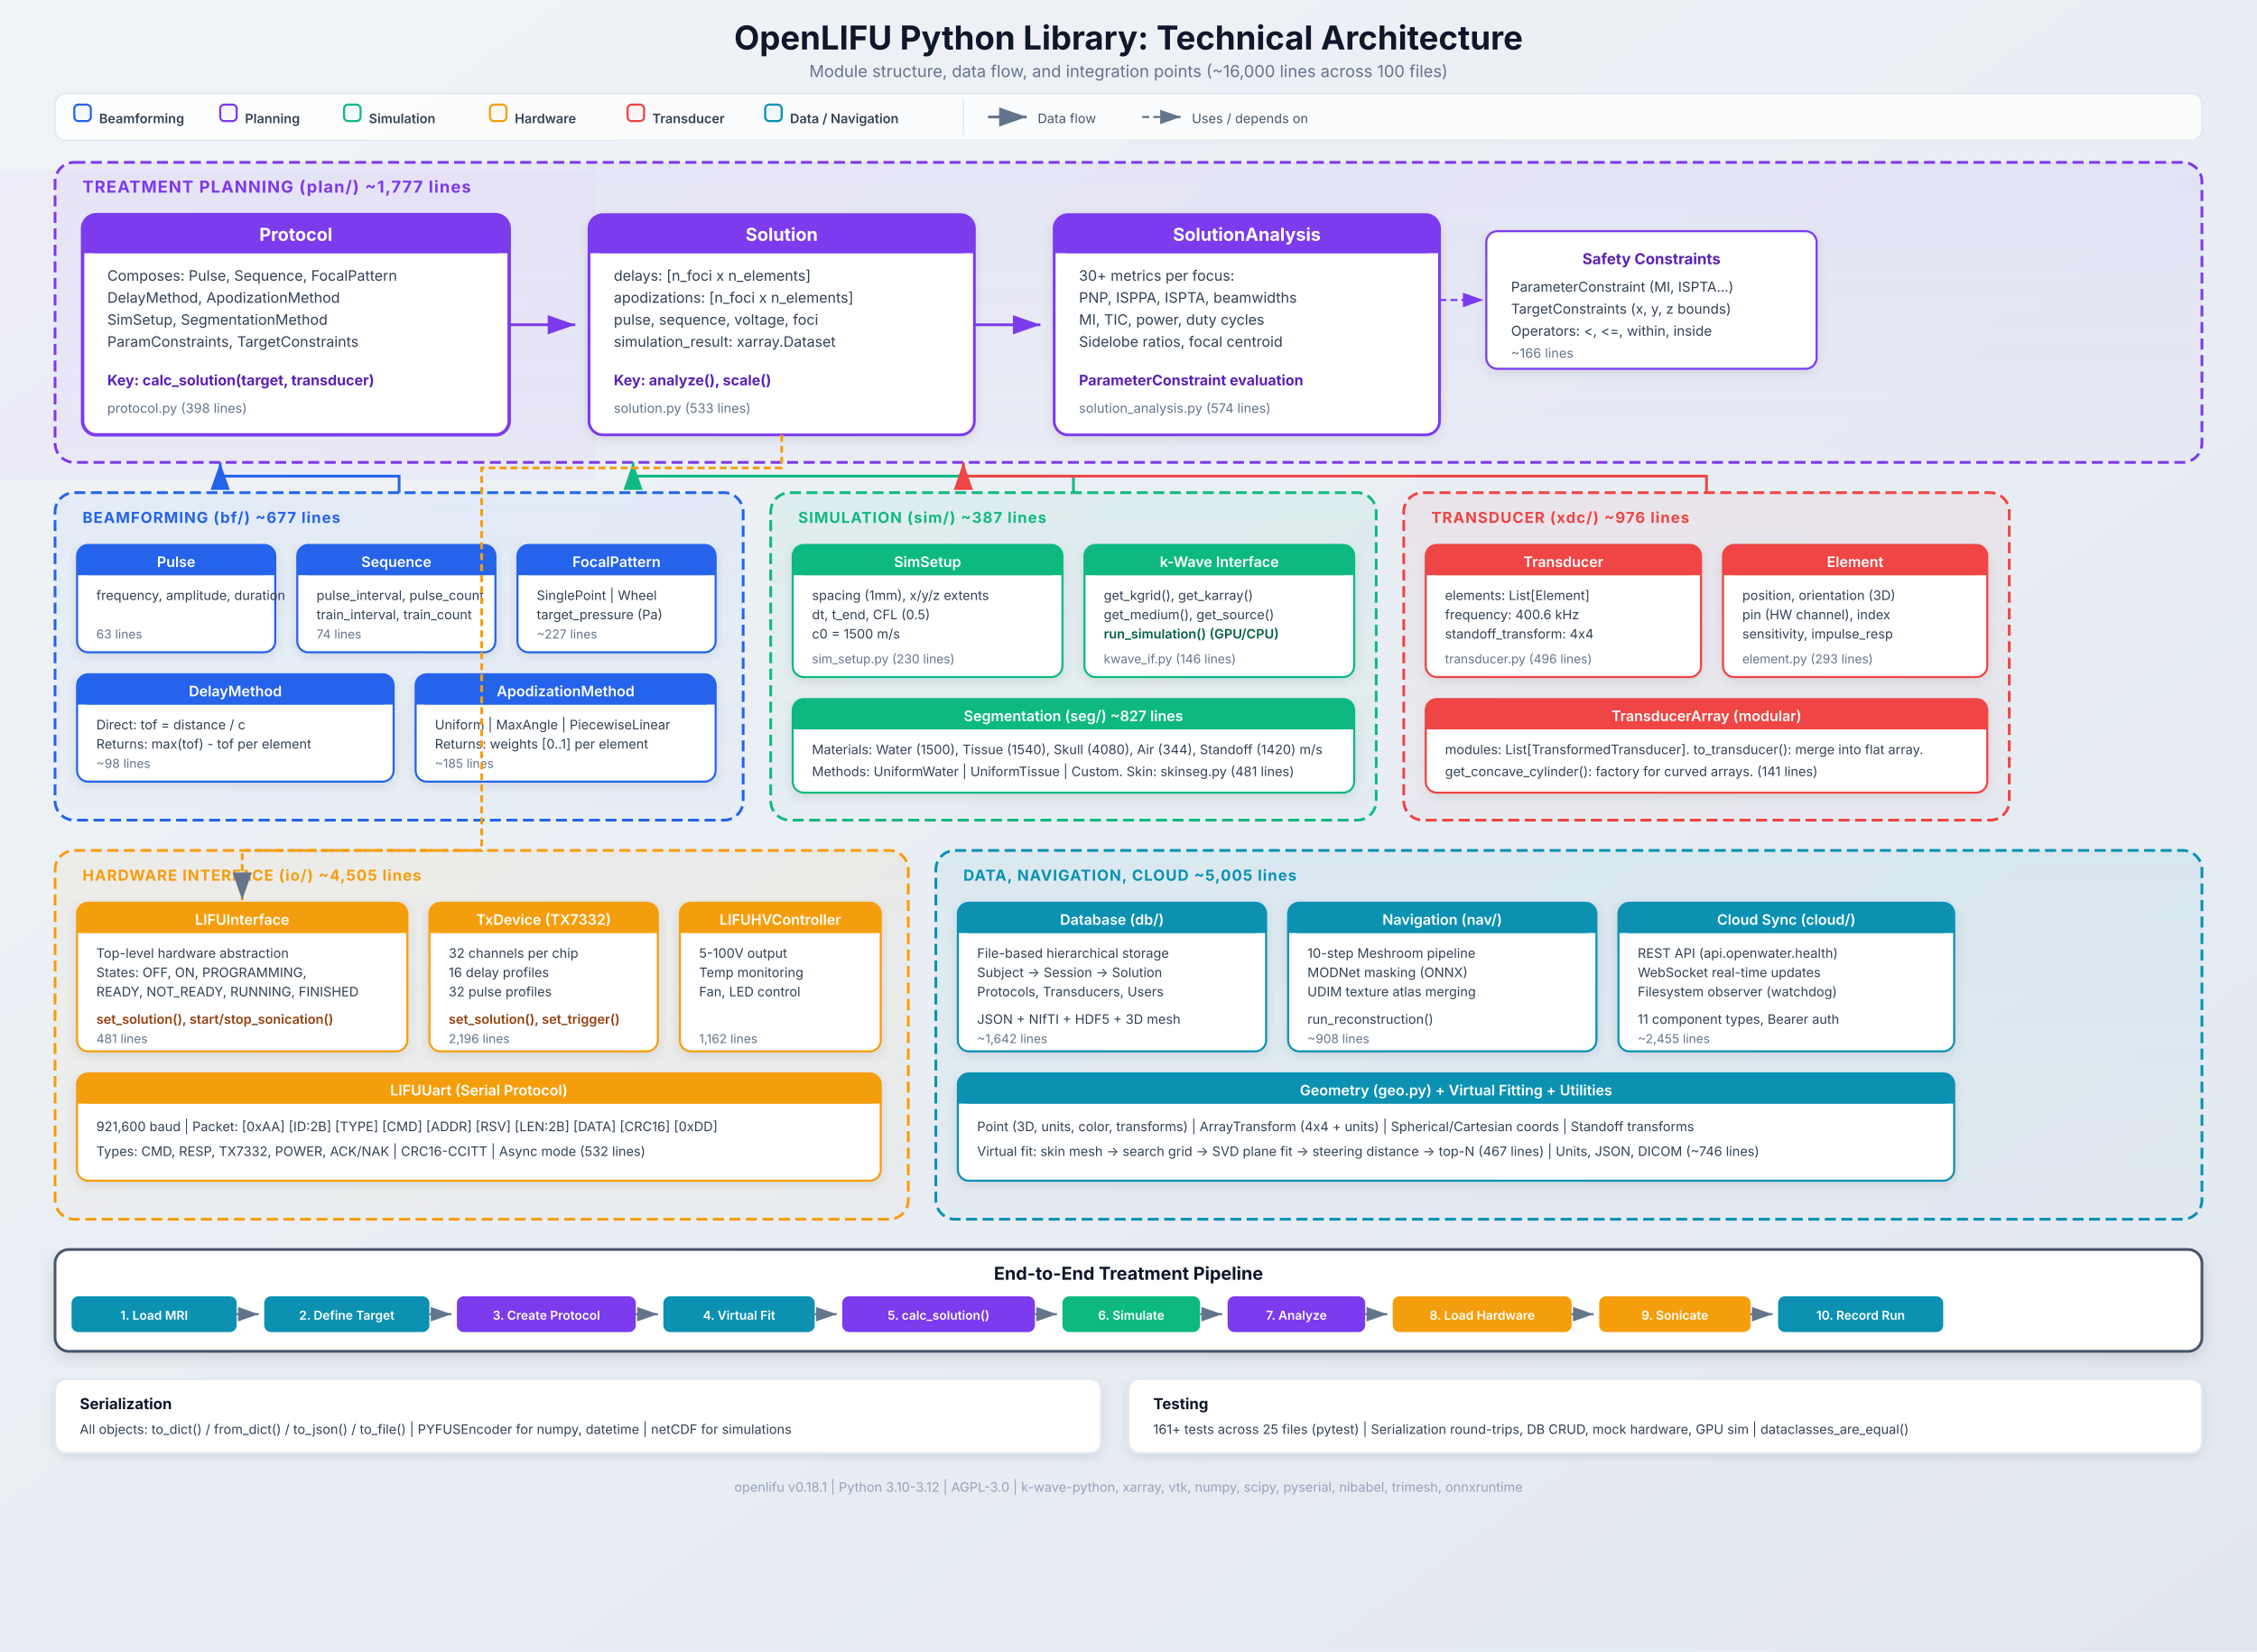
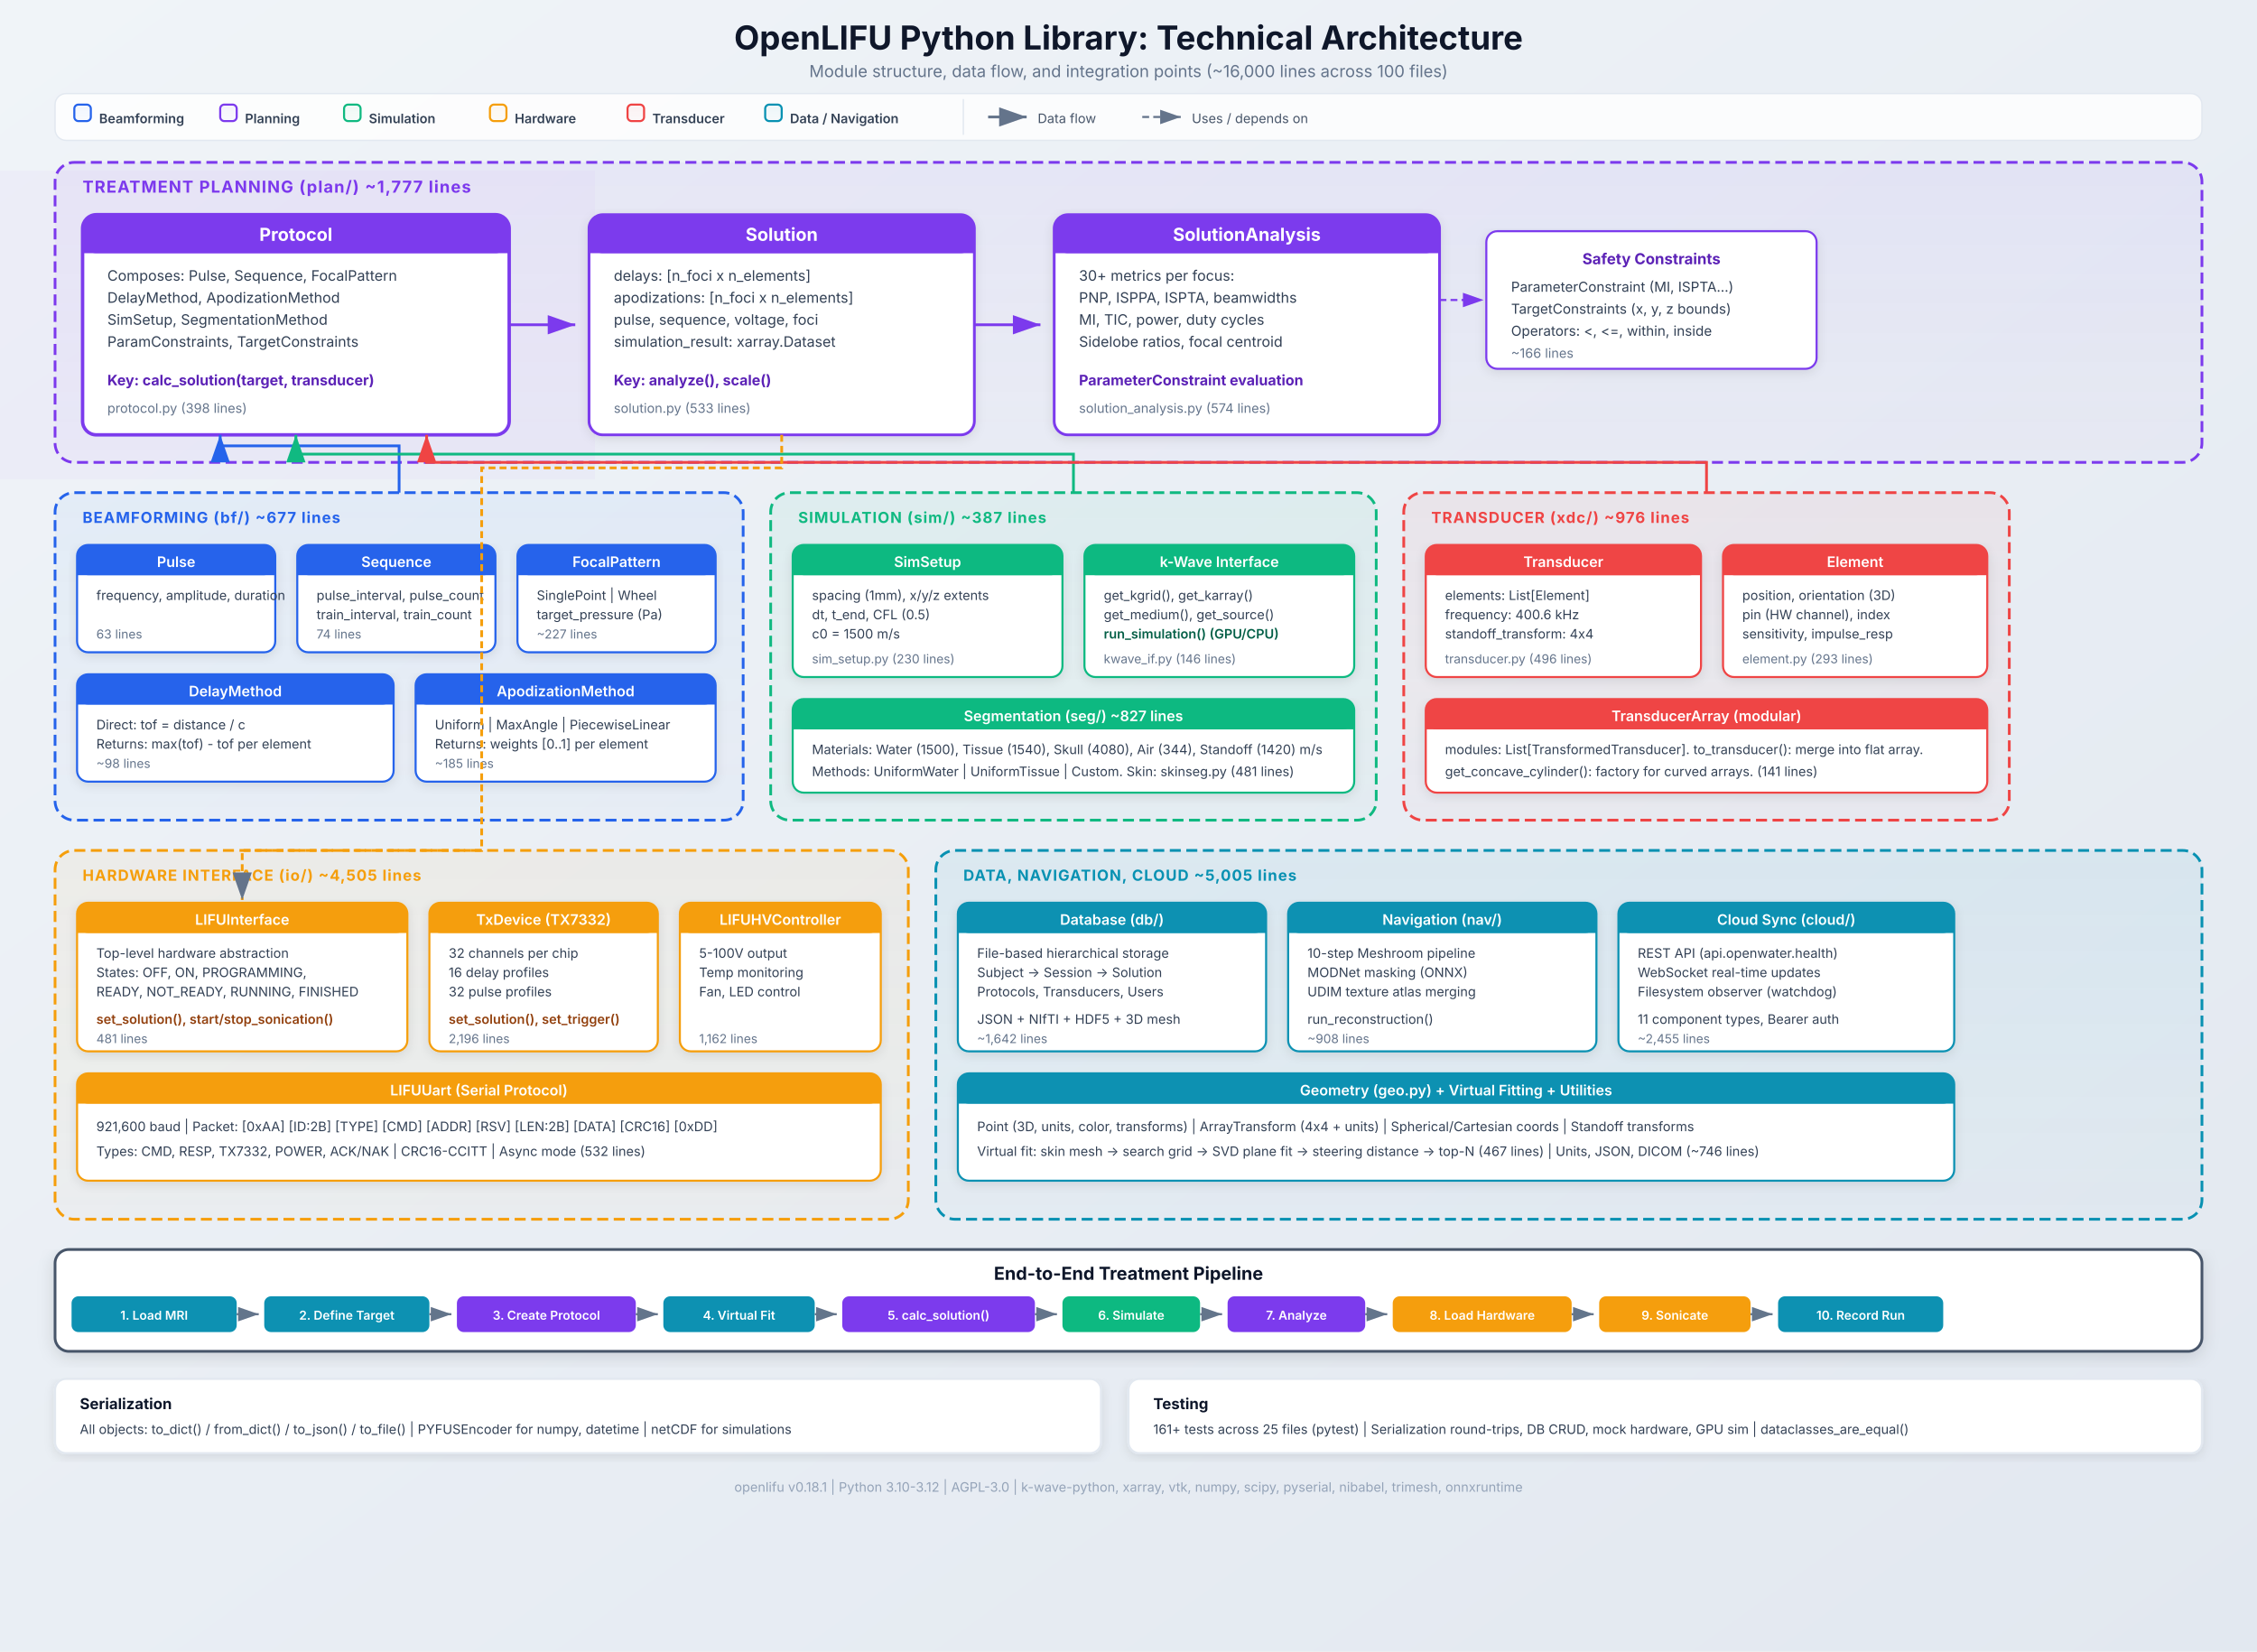
<svg xmlns="http://www.w3.org/2000/svg" width="1640" height="1200" viewBox="0 0 1640 1200">
  <defs>
    <linearGradient id="bgGrad" x1="0%" y1="0%" x2="100%" y2="100%">
      <stop offset="0%" style="stop-color:#f0f4f8" />
      <stop offset="100%" style="stop-color:#e2e8f0" />
    </linearGradient>
    <filter id="sh" x="-4%" y="-4%" width="108%" height="116%">
      <feDropShadow dx="0" dy="2" stdDeviation="4" flood-color="#000" flood-opacity="0.10" />
    </filter>
    <filter id="shLg" x="-4%" y="-4%" width="108%" height="120%">
      <feDropShadow dx="0" dy="3" stdDeviation="6" flood-color="#000" flood-opacity="0.13" />
    </filter>
    <filter id="glow" x="-20%" y="-20%" width="140%" height="140%">
      <feGaussianBlur in="SourceAlpha" stdDeviation="5" />
      <feOffset dy="0" />
      <feFlood flood-color="#7c3aed" flood-opacity="0.15" />
      <feComposite in2="offsetblur" operator="in" />
      <feMerge>
        <feMergeNode />
        <feMergeNode in="SourceGraphic" />
      </feMerge>
    </filter>
    <marker id="aR" markerWidth="10" markerHeight="7" refX="10" refY="3.5" orient="auto">
      <polygon points="0 0, 10 3.5, 0 7" fill="#64748b" />
    </marker>
    <marker id="aPur" markerWidth="10" markerHeight="7" refX="10" refY="3.5" orient="auto">
      <polygon points="0 0, 10 3.5, 0 7" fill="#7c3aed" />
    </marker>
    <marker id="aGrn" markerWidth="10" markerHeight="7" refX="10" refY="3.5" orient="auto">
      <polygon points="0 0, 10 3.5, 0 7" fill="#10b981" />
    </marker>
    <marker id="aBlu" markerWidth="10" markerHeight="7" refX="10" refY="3.5" orient="auto">
      <polygon points="0 0, 10 3.5, 0 7" fill="#2563eb" />
    </marker>
    <marker id="aRed" markerWidth="10" markerHeight="7" refX="10" refY="3.5" orient="auto">
      <polygon points="0 0, 10 3.5, 0 7" fill="#ef4444" />
    </marker>
    <linearGradient id="zBlue" x1="0" y1="0" x2="0" y2="1">
      <stop offset="0%" stop-color="#3b82f6" stop-opacity="0.06" />
      <stop offset="100%" stop-color="#3b82f6" stop-opacity="0.02" />
    </linearGradient>
    <linearGradient id="zPurple" x1="0" y1="0" x2="0" y2="1">
      <stop offset="0%" stop-color="#7c3aed" stop-opacity="0.06" />
      <stop offset="100%" stop-color="#7c3aed" stop-opacity="0.02" />
    </linearGradient>
    <linearGradient id="zGreen" x1="0" y1="0" x2="0" y2="1">
      <stop offset="0%" stop-color="#10b981" stop-opacity="0.06" />
      <stop offset="100%" stop-color="#10b981" stop-opacity="0.02" />
    </linearGradient>
    <linearGradient id="zAmber" x1="0" y1="0" x2="0" y2="1">
      <stop offset="0%" stop-color="#f59e0b" stop-opacity="0.06" />
      <stop offset="100%" stop-color="#f59e0b" stop-opacity="0.02" />
    </linearGradient>
    <linearGradient id="zRed" x1="0" y1="0" x2="0" y2="1">
      <stop offset="0%" stop-color="#ef4444" stop-opacity="0.06" />
      <stop offset="100%" stop-color="#ef4444" stop-opacity="0.02" />
    </linearGradient>
    <linearGradient id="zTeal" x1="0" y1="0" x2="0" y2="1">
      <stop offset="0%" stop-color="#0891b2" stop-opacity="0.06" />
      <stop offset="100%" stop-color="#0891b2" stop-opacity="0.02" />
    </linearGradient>
  </defs>
  <rect width="1640" height="1200" fill="url(#bgGrad)" />
  <text x="820" y="36" text-anchor="middle" font-family="Inter, -apple-system, Segoe UI, sans-serif" font-size="24" font-weight="700" fill="#0f172a">OpenLIFU Python Library: Technical Architecture</text>
  <text x="820" y="56" text-anchor="middle" font-family="Inter, -apple-system, Segoe UI, sans-serif" font-size="12" fill="#64748b">Module structure, data flow, and integration points (~16,000 lines across 100 files)</text>
  <g transform="translate(40,68)">
    <rect width="1560" height="34" rx="8" fill="#fff" fill-opacity="0.8" stroke="#e2e8f0" />
    <rect x="14" y="8" width="12" height="12" rx="3" fill="url(#zBlue)" stroke="#2563eb" stroke-width="1.5" />
    <text x="32" y="18" font-family="Inter, sans-serif" font-size="9.5" font-weight="600" fill="#334155" dominant-baseline="middle">Beamforming</text>
    <rect x="120" y="8" width="12" height="12" rx="3" fill="url(#zPurple)" stroke="#7c3aed" stroke-width="1.5" />
    <text x="138" y="18" font-family="Inter, sans-serif" font-size="9.5" font-weight="600" fill="#334155" dominant-baseline="middle">Planning</text>
    <rect x="210" y="8" width="12" height="12" rx="3" fill="url(#zGreen)" stroke="#10b981" stroke-width="1.5" />
    <text x="228" y="18" font-family="Inter, sans-serif" font-size="9.5" font-weight="600" fill="#334155" dominant-baseline="middle">Simulation</text>
    <rect x="316" y="8" width="12" height="12" rx="3" fill="url(#zAmber)" stroke="#f59e0b" stroke-width="1.5" />
    <text x="334" y="18" font-family="Inter, sans-serif" font-size="9.5" font-weight="600" fill="#334155" dominant-baseline="middle">Hardware</text>
    <rect x="416" y="8" width="12" height="12" rx="3" fill="url(#zRed)" stroke="#ef4444" stroke-width="1.5" />
    <text x="434" y="18" font-family="Inter, sans-serif" font-size="9.5" font-weight="600" fill="#334155" dominant-baseline="middle">Transducer</text>
    <rect x="516" y="8" width="12" height="12" rx="3" fill="url(#zTeal)" stroke="#0891b2" stroke-width="1.5" />
    <text x="534" y="18" font-family="Inter, sans-serif" font-size="9.5" font-weight="600" fill="#334155" dominant-baseline="middle">Data / Navigation</text>
    <line x1="660" y1="4" x2="660" y2="30" stroke="#e2e8f0" />
    <line x1="678" y1="17" x2="706" y2="17" stroke="#64748b" stroke-width="2" marker-end="url(#aR)" />
    <text x="714" y="18" font-family="Inter, sans-serif" font-size="9.5" fill="#475569" dominant-baseline="middle">Data flow</text>
    <line x1="790" y1="17" x2="818" y2="17" stroke="#64748b" stroke-width="1.5" stroke-dasharray="5 3" marker-end="url(#aR)" />
    <text x="826" y="18" font-family="Inter, sans-serif" font-size="9.5" fill="#475569" dominant-baseline="middle">Uses / depends on</text>
  </g>
  <rect x="40" y="118" width="1560" height="218" rx="14" fill="url(#zPurple)" stroke="#7c3aed" stroke-width="2" stroke-dasharray="8 4" />
  <text x="60" y="140" font-family="Inter, sans-serif" font-size="12" font-weight="700" fill="#7c3aed" letter-spacing="0.06em">TREATMENT PLANNING (plan/) ~1,777 lines</text>
  <g filter="url(#glow)">
    <rect x="60" y="156" width="310" height="160" rx="10" fill="#fff" stroke="#7c3aed" stroke-width="2.5" />
    <rect x="60" y="156" width="310" height="28" rx="10" fill="#7c3aed" />
    <rect x="60" y="176" width="310" height="8" fill="#7c3aed" />
    <text x="215" y="175" text-anchor="middle" font-family="Inter, sans-serif" font-size="13" font-weight="700" fill="#fff">Protocol</text>
    <text x="78" y="204" font-family="Inter, sans-serif" font-size="10.5" fill="#334155">Composes: Pulse, Sequence, FocalPattern</text>
    <text x="78" y="220" font-family="Inter, sans-serif" font-size="10.5" fill="#334155">DelayMethod, ApodizationMethod</text>
    <text x="78" y="236" font-family="Inter, sans-serif" font-size="10.5" fill="#334155">SimSetup, SegmentationMethod</text>
    <text x="78" y="252" font-family="Inter, sans-serif" font-size="10.5" fill="#334155">ParamConstraints, TargetConstraints</text>
    <text x="78" y="280" font-family="Inter, sans-serif" font-size="10.5" font-weight="700" fill="#5b21b6">Key: calc_solution(target, transducer)</text>
    <text x="78" y="300" font-family="Inter, sans-serif" font-size="9.5" fill="#64748b">protocol.py (398 lines)</text>
  </g>
  <line x1="370" y1="236" x2="418" y2="236" stroke="#7c3aed" stroke-width="2" marker-end="url(#aPur)" />
  <g filter="url(#sh)">
    <rect x="428" y="156" width="280" height="160" rx="10" fill="#fff" stroke="#7c3aed" stroke-width="2" />
    <rect x="428" y="156" width="280" height="28" rx="10" fill="#7c3aed" />
    <rect x="428" y="176" width="280" height="8" fill="#7c3aed" />
    <text x="568" y="175" text-anchor="middle" font-family="Inter, sans-serif" font-size="13" font-weight="700" fill="#fff">Solution</text>
    <text x="446" y="204" font-family="Inter, sans-serif" font-size="10.5" fill="#334155">delays: [n_foci x n_elements]</text>
    <text x="446" y="220" font-family="Inter, sans-serif" font-size="10.5" fill="#334155">apodizations: [n_foci x n_elements]</text>
    <text x="446" y="236" font-family="Inter, sans-serif" font-size="10.5" fill="#334155">pulse, sequence, voltage, foci</text>
    <text x="446" y="252" font-family="Inter, sans-serif" font-size="10.5" fill="#334155">simulation_result: xarray.Dataset</text>
    <text x="446" y="280" font-family="Inter, sans-serif" font-size="10.5" font-weight="700" fill="#5b21b6">Key: analyze(), scale()</text>
    <text x="446" y="300" font-family="Inter, sans-serif" font-size="9.5" fill="#64748b">solution.py (533 lines)</text>
  </g>
  <line x1="708" y1="236" x2="756" y2="236" stroke="#7c3aed" stroke-width="2" marker-end="url(#aPur)" />
  <g filter="url(#sh)">
    <rect x="766" y="156" width="280" height="160" rx="10" fill="#fff" stroke="#7c3aed" stroke-width="2" />
    <rect x="766" y="156" width="280" height="28" rx="10" fill="#7c3aed" />
    <rect x="766" y="176" width="280" height="8" fill="#7c3aed" />
    <text x="906" y="175" text-anchor="middle" font-family="Inter, sans-serif" font-size="13" font-weight="700" fill="#fff">SolutionAnalysis</text>
    <text x="784" y="204" font-family="Inter, sans-serif" font-size="10.5" fill="#334155">30+ metrics per focus:</text>
    <text x="784" y="220" font-family="Inter, sans-serif" font-size="10.5" fill="#334155">PNP, ISPPA, ISPTA, beamwidths</text>
    <text x="784" y="236" font-family="Inter, sans-serif" font-size="10.5" fill="#334155">MI, TIC, power, duty cycles</text>
    <text x="784" y="252" font-family="Inter, sans-serif" font-size="10.5" fill="#334155">Sidelobe ratios, focal centroid</text>
    <text x="784" y="280" font-family="Inter, sans-serif" font-size="10.5" font-weight="700" fill="#5b21b6">ParameterConstraint evaluation</text>
    <text x="784" y="300" font-family="Inter, sans-serif" font-size="9.5" fill="#64748b">solution_analysis.py (574 lines)</text>
  </g>
  <g filter="url(#sh)">
    <rect x="1080" y="168" width="240" height="100" rx="8" fill="#fff" stroke="#7c3aed" stroke-width="1.5" />
    <text x="1200" y="192" text-anchor="middle" font-family="Inter, sans-serif" font-size="11" font-weight="700" fill="#5b21b6">Safety Constraints</text>
    <text x="1098" y="212" font-family="Inter, sans-serif" font-size="10" fill="#334155">ParameterConstraint (MI, ISPTA...)</text>
    <text x="1098" y="228" font-family="Inter, sans-serif" font-size="10" fill="#334155">TargetConstraints (x, y, z bounds)</text>
    <text x="1098" y="244" font-family="Inter, sans-serif" font-size="10" fill="#334155">Operators: &lt;, &lt;=, within, inside</text>
    <text x="1098" y="260" font-family="Inter, sans-serif" font-size="9.5" fill="#64748b">~166 lines</text>
  </g>
  <line x1="1046" y1="218" x2="1078" y2="218" stroke="#7c3aed" stroke-width="1.5" stroke-dasharray="5 3" marker-end="url(#aPur)" />
  <rect x="40" y="358" width="500" height="238" rx="14" fill="url(#zBlue)" stroke="#2563eb" stroke-width="2" stroke-dasharray="8 4" />
  <text x="60" y="380" font-family="Inter, sans-serif" font-size="11" font-weight="700" fill="#2563eb" letter-spacing="0.06em">BEAMFORMING (bf/) ~677 lines</text>
  <g filter="url(#sh)">
    <rect x="56" y="396" width="144" height="78" rx="8" fill="#fff" stroke="#2563eb" stroke-width="1.5" />
    <rect x="56" y="396" width="144" height="22" rx="8" fill="#2563eb" />
    <rect x="56" y="412" width="144" height="6" fill="#2563eb" />
    <text x="128" y="412" text-anchor="middle" font-family="Inter, sans-serif" font-size="10.5" font-weight="600" fill="#fff">Pulse</text>
    <text x="70" y="436" font-family="Inter, sans-serif" font-size="9.5" fill="#334155">frequency, amplitude, duration</text>
    <text x="70" y="464" font-family="Inter, sans-serif" font-size="9" fill="#64748b">63 lines</text>
  </g>
  <g filter="url(#sh)">
    <rect x="216" y="396" width="144" height="78" rx="8" fill="#fff" stroke="#2563eb" stroke-width="1.5" />
    <rect x="216" y="396" width="144" height="22" rx="8" fill="#2563eb" />
    <rect x="216" y="412" width="144" height="6" fill="#2563eb" />
    <text x="288" y="412" text-anchor="middle" font-family="Inter, sans-serif" font-size="10.5" font-weight="600" fill="#fff">Sequence</text>
    <text x="230" y="436" font-family="Inter, sans-serif" font-size="9.5" fill="#334155">pulse_interval, pulse_count</text>
    <text x="230" y="450" font-family="Inter, sans-serif" font-size="9.5" fill="#334155">train_interval, train_count</text>
    <text x="230" y="464" font-family="Inter, sans-serif" font-size="9" fill="#64748b">74 lines</text>
  </g>
  <g filter="url(#sh)">
    <rect x="376" y="396" width="144" height="78" rx="8" fill="#fff" stroke="#2563eb" stroke-width="1.5" />
    <rect x="376" y="396" width="144" height="22" rx="8" fill="#2563eb" />
    <rect x="376" y="412" width="144" height="6" fill="#2563eb" />
    <text x="448" y="412" text-anchor="middle" font-family="Inter, sans-serif" font-size="10.5" font-weight="600" fill="#fff">FocalPattern</text>
    <text x="390" y="436" font-family="Inter, sans-serif" font-size="9.5" fill="#334155">SinglePoint | Wheel</text>
    <text x="390" y="450" font-family="Inter, sans-serif" font-size="9.5" fill="#334155">target_pressure (Pa)</text>
    <text x="390" y="464" font-family="Inter, sans-serif" font-size="9" fill="#64748b">~227 lines</text>
  </g>
  <g filter="url(#sh)">
    <rect x="56" y="490" width="230" height="78" rx="8" fill="#fff" stroke="#2563eb" stroke-width="1.5" />
    <rect x="56" y="490" width="230" height="22" rx="8" fill="#2563eb" />
    <rect x="56" y="506" width="230" height="6" fill="#2563eb" />
    <text x="171" y="506" text-anchor="middle" font-family="Inter, sans-serif" font-size="10.5" font-weight="600" fill="#fff">DelayMethod</text>
    <text x="70" y="530" font-family="Inter, sans-serif" font-size="9.5" fill="#334155">Direct: tof = distance / c</text>
    <text x="70" y="544" font-family="Inter, sans-serif" font-size="9.5" fill="#334155">Returns: max(tof) - tof per element</text>
    <text x="70" y="558" font-family="Inter, sans-serif" font-size="9" fill="#64748b">~98 lines</text>
  </g>
  <g filter="url(#sh)">
    <rect x="302" y="490" width="218" height="78" rx="8" fill="#fff" stroke="#2563eb" stroke-width="1.5" />
    <rect x="302" y="490" width="218" height="22" rx="8" fill="#2563eb" />
    <rect x="302" y="506" width="218" height="6" fill="#2563eb" />
    <text x="411" y="506" text-anchor="middle" font-family="Inter, sans-serif" font-size="10.5" font-weight="600" fill="#fff">ApodizationMethod</text>
    <text x="316" y="530" font-family="Inter, sans-serif" font-size="9.5" fill="#334155">Uniform | MaxAngle | PiecewiseLinear</text>
    <text x="316" y="544" font-family="Inter, sans-serif" font-size="9.5" fill="#334155">Returns: weights [0..1] per element</text>
    <text x="316" y="558" font-family="Inter, sans-serif" font-size="9" fill="#64748b">~185 lines</text>
  </g>
-   <path d="M290 358L290 346L160 346L160 336" stroke="#2563eb" stroke-width="2" fill="none" marker-end="url(#aBlu)" />
+   <path d="M290 358L290 324L160 324L160 316" stroke="#2563eb" stroke-width="2" fill="none" marker-end="url(#aBlu)" />
  <rect x="560" y="358" width="440" height="238" rx="14" fill="url(#zGreen)" stroke="#10b981" stroke-width="2" stroke-dasharray="8 4" />
  <text x="580" y="380" font-family="Inter, sans-serif" font-size="11" font-weight="700" fill="#10b981" letter-spacing="0.06em">SIMULATION (sim/) ~387 lines</text>
  <g filter="url(#sh)">
    <rect x="576" y="396" width="196" height="96" rx="8" fill="#fff" stroke="#10b981" stroke-width="1.5" />
    <rect x="576" y="396" width="196" height="22" rx="8" fill="#10b981" />
    <rect x="576" y="412" width="196" height="6" fill="#10b981" />
    <text x="674" y="412" text-anchor="middle" font-family="Inter, sans-serif" font-size="10.5" font-weight="600" fill="#fff">SimSetup</text>
    <text x="590" y="436" font-family="Inter, sans-serif" font-size="9.5" fill="#334155">spacing (1mm), x/y/z extents</text>
    <text x="590" y="450" font-family="Inter, sans-serif" font-size="9.5" fill="#334155">dt, t_end, CFL (0.5)</text>
    <text x="590" y="464" font-family="Inter, sans-serif" font-size="9.5" fill="#334155">c0 = 1500 m/s</text>
    <text x="590" y="482" font-family="Inter, sans-serif" font-size="9" fill="#64748b">sim_setup.py (230 lines)</text>
  </g>
  <g filter="url(#sh)">
    <rect x="788" y="396" width="196" height="96" rx="8" fill="#fff" stroke="#10b981" stroke-width="1.5" />
    <rect x="788" y="396" width="196" height="22" rx="8" fill="#10b981" />
    <rect x="788" y="412" width="196" height="6" fill="#10b981" />
    <text x="886" y="412" text-anchor="middle" font-family="Inter, sans-serif" font-size="10.5" font-weight="600" fill="#fff">k-Wave Interface</text>
    <text x="802" y="436" font-family="Inter, sans-serif" font-size="9.5" fill="#334155">get_kgrid(), get_karray()</text>
    <text x="802" y="450" font-family="Inter, sans-serif" font-size="9.5" fill="#334155">get_medium(), get_source()</text>
    <text x="802" y="464" font-family="Inter, sans-serif" font-size="9.5" font-weight="600" fill="#065f46">run_simulation() (GPU/CPU)</text>
    <text x="802" y="482" font-family="Inter, sans-serif" font-size="9" fill="#64748b">kwave_if.py (146 lines)</text>
  </g>
  <g filter="url(#sh)">
    <rect x="576" y="508" width="408" height="68" rx="8" fill="#fff" stroke="#10b981" stroke-width="1.5" />
    <rect x="576" y="508" width="408" height="22" rx="8" fill="#10b981" />
    <rect x="576" y="524" width="408" height="6" fill="#10b981" />
    <text x="780" y="524" text-anchor="middle" font-family="Inter, sans-serif" font-size="10.5" font-weight="600" fill="#fff">Segmentation (seg/) ~827 lines</text>
    <text x="590" y="548" font-family="Inter, sans-serif" font-size="9.5" fill="#334155">Materials: Water (1500), Tissue (1540), Skull (4080), Air (344), Standoff (1420) m/s</text>
    <text x="590" y="564" font-family="Inter, sans-serif" font-size="9.5" fill="#334155">Methods: UniformWater | UniformTissue | Custom.  Skin: skinseg.py (481 lines)</text>
  </g>
-   <path d="M780 358L780 346L460 346L460 336" stroke="#10b981" stroke-width="2" fill="none" marker-end="url(#aGrn)" />
+   <path d="M780 358L780 330L215 330L215 316" stroke="#10b981" stroke-width="2" fill="none" marker-end="url(#aGrn)" />
  <rect x="1020" y="358" width="440" height="238" rx="14" fill="url(#zRed)" stroke="#ef4444" stroke-width="2" stroke-dasharray="8 4" />
  <text x="1040" y="380" font-family="Inter, sans-serif" font-size="11" font-weight="700" fill="#ef4444" letter-spacing="0.06em">TRANSDUCER (xdc/) ~976 lines</text>
  <g filter="url(#sh)">
    <rect x="1036" y="396" width="200" height="96" rx="8" fill="#fff" stroke="#ef4444" stroke-width="1.5" />
    <rect x="1036" y="396" width="200" height="22" rx="8" fill="#ef4444" />
    <rect x="1036" y="412" width="200" height="6" fill="#ef4444" />
    <text x="1136" y="412" text-anchor="middle" font-family="Inter, sans-serif" font-size="10.5" font-weight="600" fill="#fff">Transducer</text>
    <text x="1050" y="436" font-family="Inter, sans-serif" font-size="9.5" fill="#334155">elements: List[Element]</text>
    <text x="1050" y="450" font-family="Inter, sans-serif" font-size="9.5" fill="#334155">frequency: 400.6 kHz</text>
    <text x="1050" y="464" font-family="Inter, sans-serif" font-size="9.5" fill="#334155">standoff_transform: 4x4</text>
    <text x="1050" y="482" font-family="Inter, sans-serif" font-size="9" fill="#64748b">transducer.py (496 lines)</text>
  </g>
  <g filter="url(#sh)">
    <rect x="1252" y="396" width="192" height="96" rx="8" fill="#fff" stroke="#ef4444" stroke-width="1.5" />
    <rect x="1252" y="396" width="192" height="22" rx="8" fill="#ef4444" />
    <rect x="1252" y="412" width="192" height="6" fill="#ef4444" />
    <text x="1348" y="412" text-anchor="middle" font-family="Inter, sans-serif" font-size="10.5" font-weight="600" fill="#fff">Element</text>
    <text x="1266" y="436" font-family="Inter, sans-serif" font-size="9.5" fill="#334155">position, orientation (3D)</text>
    <text x="1266" y="450" font-family="Inter, sans-serif" font-size="9.5" fill="#334155">pin (HW channel), index</text>
    <text x="1266" y="464" font-family="Inter, sans-serif" font-size="9.5" fill="#334155">sensitivity, impulse_resp</text>
    <text x="1266" y="482" font-family="Inter, sans-serif" font-size="9" fill="#64748b">element.py (293 lines)</text>
  </g>
  <g filter="url(#sh)">
    <rect x="1036" y="508" width="408" height="68" rx="8" fill="#fff" stroke="#ef4444" stroke-width="1.5" />
    <rect x="1036" y="508" width="408" height="22" rx="8" fill="#ef4444" />
    <rect x="1036" y="524" width="408" height="6" fill="#ef4444" />
    <text x="1240" y="524" text-anchor="middle" font-family="Inter, sans-serif" font-size="10.5" font-weight="600" fill="#fff">TransducerArray (modular)</text>
    <text x="1050" y="548" font-family="Inter, sans-serif" font-size="9.5" fill="#334155">modules: List[TransformedTransducer]. to_transducer(): merge into flat array.</text>
    <text x="1050" y="564" font-family="Inter, sans-serif" font-size="9.5" fill="#334155">get_concave_cylinder(): factory for curved arrays. (141 lines)</text>
  </g>
-   <path d="M1240 358L1240 346L700 346L700 336" stroke="#ef4444" stroke-width="2" fill="none" marker-end="url(#aRed)" />
+   <path d="M1240 358L1240 336L310 336L310 316" stroke="#ef4444" stroke-width="2" fill="none" marker-end="url(#aRed)" />
  <rect x="40" y="618" width="620" height="268" rx="14" fill="url(#zAmber)" stroke="#f59e0b" stroke-width="2" stroke-dasharray="8 4" />
  <text x="60" y="640" font-family="Inter, sans-serif" font-size="11" font-weight="700" fill="#f59e0b" letter-spacing="0.06em">HARDWARE INTERFACE (io/) ~4,505 lines</text>
  <g filter="url(#sh)">
    <rect x="56" y="656" width="240" height="108" rx="8" fill="#fff" stroke="#f59e0b" stroke-width="1.5" />
    <rect x="56" y="656" width="240" height="22" rx="8" fill="#f59e0b" />
    <rect x="56" y="672" width="240" height="6" fill="#f59e0b" />
    <text x="176" y="672" text-anchor="middle" font-family="Inter, sans-serif" font-size="10.5" font-weight="600" fill="#fff">LIFUInterface</text>
    <text x="70" y="696" font-family="Inter, sans-serif" font-size="9.5" fill="#334155">Top-level hardware abstraction</text>
    <text x="70" y="710" font-family="Inter, sans-serif" font-size="9.5" fill="#334155">States: OFF, ON, PROGRAMMING,</text>
    <text x="70" y="724" font-family="Inter, sans-serif" font-size="9.5" fill="#334155">READY, NOT_READY, RUNNING, FINISHED</text>
    <text x="70" y="744" font-family="Inter, sans-serif" font-size="9.5" font-weight="600" fill="#92400e">set_solution(), start/stop_sonication()</text>
    <text x="70" y="758" font-family="Inter, sans-serif" font-size="9" fill="#64748b">481 lines</text>
  </g>
  <g filter="url(#sh)">
    <rect x="312" y="656" width="166" height="108" rx="8" fill="#fff" stroke="#f59e0b" stroke-width="1.5" />
    <rect x="312" y="656" width="166" height="22" rx="8" fill="#f59e0b" />
    <rect x="312" y="672" width="166" height="6" fill="#f59e0b" />
    <text x="395" y="672" text-anchor="middle" font-family="Inter, sans-serif" font-size="10.5" font-weight="600" fill="#fff">TxDevice (TX7332)</text>
    <text x="326" y="696" font-family="Inter, sans-serif" font-size="9.5" fill="#334155">32 channels per chip</text>
    <text x="326" y="710" font-family="Inter, sans-serif" font-size="9.5" fill="#334155">16 delay profiles</text>
    <text x="326" y="724" font-family="Inter, sans-serif" font-size="9.5" fill="#334155">32 pulse profiles</text>
    <text x="326" y="744" font-family="Inter, sans-serif" font-size="9.5" font-weight="600" fill="#92400e">set_solution(), set_trigger()</text>
    <text x="326" y="758" font-family="Inter, sans-serif" font-size="9" fill="#64748b">2,196 lines</text>
  </g>
  <g filter="url(#sh)">
    <rect x="494" y="656" width="146" height="108" rx="8" fill="#fff" stroke="#f59e0b" stroke-width="1.5" />
    <rect x="494" y="656" width="146" height="22" rx="8" fill="#f59e0b" />
    <rect x="494" y="672" width="146" height="6" fill="#f59e0b" />
    <text x="567" y="672" text-anchor="middle" font-family="Inter, sans-serif" font-size="10.5" font-weight="600" fill="#fff">LIFUHVController</text>
    <text x="508" y="696" font-family="Inter, sans-serif" font-size="9.5" fill="#334155">5-100V output</text>
    <text x="508" y="710" font-family="Inter, sans-serif" font-size="9.5" fill="#334155">Temp monitoring</text>
    <text x="508" y="724" font-family="Inter, sans-serif" font-size="9.5" fill="#334155">Fan, LED control</text>
    <text x="508" y="758" font-family="Inter, sans-serif" font-size="9" fill="#64748b">1,162 lines</text>
  </g>
  <g filter="url(#sh)">
    <rect x="56" y="780" width="584" height="78" rx="8" fill="#fff" stroke="#f59e0b" stroke-width="1.5" />
    <rect x="56" y="780" width="584" height="22" rx="8" fill="#f59e0b" />
    <rect x="56" y="796" width="584" height="6" fill="#f59e0b" />
    <text x="348" y="796" text-anchor="middle" font-family="Inter, sans-serif" font-size="10.5" font-weight="600" fill="#fff">LIFUUart (Serial Protocol)</text>
    <text x="70" y="822" font-family="Inter, sans-serif" font-size="9.5" fill="#334155">921,600 baud | Packet: [0xAA] [ID:2B] [TYPE] [CMD] [ADDR] [RSV] [LEN:2B] [DATA] [CRC16] [0xDD]</text>
    <text x="70" y="840" font-family="Inter, sans-serif" font-size="9.5" fill="#334155">Types: CMD, RESP, TX7332, POWER, ACK/NAK | CRC16-CCITT | Async mode (532 lines)</text>
  </g>
  <path d="M568 316L568 340L350 340L350 618L176 618L176 654" stroke="#f59e0b" stroke-width="2" fill="none" stroke-dasharray="5 3" marker-end="url(#aR)" />
  <rect x="680" y="618" width="920" height="268" rx="14" fill="url(#zTeal)" stroke="#0891b2" stroke-width="2" stroke-dasharray="8 4" />
  <text x="700" y="640" font-family="Inter, sans-serif" font-size="11" font-weight="700" fill="#0891b2" letter-spacing="0.06em">DATA, NAVIGATION, CLOUD ~5,005 lines</text>
  <g filter="url(#sh)">
    <rect x="696" y="656" width="224" height="108" rx="8" fill="#fff" stroke="#0891b2" stroke-width="1.5" />
    <rect x="696" y="656" width="224" height="22" rx="8" fill="#0891b2" />
    <rect x="696" y="672" width="224" height="6" fill="#0891b2" />
    <text x="808" y="672" text-anchor="middle" font-family="Inter, sans-serif" font-size="10.5" font-weight="600" fill="#fff">Database (db/)</text>
    <text x="710" y="696" font-family="Inter, sans-serif" font-size="9.5" fill="#334155">File-based hierarchical storage</text>
    <text x="710" y="710" font-family="Inter, sans-serif" font-size="9.5" fill="#334155">Subject -&gt; Session -&gt; Solution</text>
    <text x="710" y="724" font-family="Inter, sans-serif" font-size="9.5" fill="#334155">Protocols, Transducers, Users</text>
    <text x="710" y="744" font-family="Inter, sans-serif" font-size="9.5" fill="#334155">JSON + NIfTI + HDF5 + 3D mesh</text>
    <text x="710" y="758" font-family="Inter, sans-serif" font-size="9" fill="#64748b">~1,642 lines</text>
  </g>
  <g filter="url(#sh)">
    <rect x="936" y="656" width="224" height="108" rx="8" fill="#fff" stroke="#0891b2" stroke-width="1.5" />
    <rect x="936" y="656" width="224" height="22" rx="8" fill="#0891b2" />
    <rect x="936" y="672" width="224" height="6" fill="#0891b2" />
    <text x="1048" y="672" text-anchor="middle" font-family="Inter, sans-serif" font-size="10.5" font-weight="600" fill="#fff">Navigation (nav/)</text>
    <text x="950" y="696" font-family="Inter, sans-serif" font-size="9.5" fill="#334155">10-step Meshroom pipeline</text>
    <text x="950" y="710" font-family="Inter, sans-serif" font-size="9.5" fill="#334155">MODNet masking (ONNX)</text>
    <text x="950" y="724" font-family="Inter, sans-serif" font-size="9.5" fill="#334155">UDIM texture atlas merging</text>
    <text x="950" y="744" font-family="Inter, sans-serif" font-size="9.5" fill="#334155">run_reconstruction()</text>
    <text x="950" y="758" font-family="Inter, sans-serif" font-size="9" fill="#64748b">~908 lines</text>
  </g>
  <g filter="url(#sh)">
    <rect x="1176" y="656" width="244" height="108" rx="8" fill="#fff" stroke="#0891b2" stroke-width="1.5" />
    <rect x="1176" y="656" width="244" height="22" rx="8" fill="#0891b2" />
    <rect x="1176" y="672" width="244" height="6" fill="#0891b2" />
    <text x="1298" y="672" text-anchor="middle" font-family="Inter, sans-serif" font-size="10.5" font-weight="600" fill="#fff">Cloud Sync (cloud/)</text>
    <text x="1190" y="696" font-family="Inter, sans-serif" font-size="9.5" fill="#334155">REST API (api.openwater.health)</text>
    <text x="1190" y="710" font-family="Inter, sans-serif" font-size="9.5" fill="#334155">WebSocket real-time updates</text>
    <text x="1190" y="724" font-family="Inter, sans-serif" font-size="9.5" fill="#334155">Filesystem observer (watchdog)</text>
    <text x="1190" y="744" font-family="Inter, sans-serif" font-size="9.5" fill="#334155">11 component types, Bearer auth</text>
    <text x="1190" y="758" font-family="Inter, sans-serif" font-size="9" fill="#64748b">~2,455 lines</text>
  </g>
  <g filter="url(#sh)">
    <rect x="696" y="780" width="724" height="78" rx="8" fill="#fff" stroke="#0891b2" stroke-width="1.5" />
    <rect x="696" y="780" width="724" height="22" rx="8" fill="#0891b2" />
    <rect x="696" y="796" width="724" height="6" fill="#0891b2" />
    <text x="1058" y="796" text-anchor="middle" font-family="Inter, sans-serif" font-size="10.5" font-weight="600" fill="#fff">Geometry (geo.py) + Virtual Fitting + Utilities</text>
    <text x="710" y="822" font-family="Inter, sans-serif" font-size="9.5" fill="#334155">Point (3D, units, color, transforms) | ArrayTransform (4x4 + units) | Spherical/Cartesian coords | Standoff transforms</text>
    <text x="710" y="840" font-family="Inter, sans-serif" font-size="9.5" fill="#334155">Virtual fit: skin mesh -&gt; search grid -&gt; SVD plane fit -&gt; steering distance -&gt; top-N (467 lines) | Units, JSON, DICOM (~746 lines)</text>
  </g>
  <g filter="url(#shLg)">
    <rect x="40" y="908" width="1560" height="74" rx="10" fill="#fff" stroke="#475569" stroke-width="2" />
    <text x="820" y="930" text-anchor="middle" font-family="Inter, sans-serif" font-size="13" font-weight="700" fill="#0f172a">End-to-End Treatment Pipeline</text>
    <g transform="translate(52,942)">
      <rect x="0" y="0" width="120" height="26" rx="5" fill="#0891b2" />
      <text x="60" y="17" text-anchor="middle" font-family="Inter, sans-serif" font-size="9" font-weight="600" fill="#fff">1. Load MRI</text>
      <line x1="120" y1="13" x2="136" y2="13" stroke="#64748b" stroke-width="1.5" marker-end="url(#aR)" />
      <rect x="140" y="0" width="120" height="26" rx="5" fill="#0891b2" />
      <text x="200" y="17" text-anchor="middle" font-family="Inter, sans-serif" font-size="9" font-weight="600" fill="#fff">2. Define Target</text>
      <line x1="260" y1="13" x2="276" y2="13" stroke="#64748b" stroke-width="1.5" marker-end="url(#aR)" />
      <rect x="280" y="0" width="130" height="26" rx="5" fill="#7c3aed" />
      <text x="345" y="17" text-anchor="middle" font-family="Inter, sans-serif" font-size="9" font-weight="600" fill="#fff">3. Create Protocol</text>
      <line x1="410" y1="13" x2="426" y2="13" stroke="#64748b" stroke-width="1.5" marker-end="url(#aR)" />
      <rect x="430" y="0" width="110" height="26" rx="5" fill="#0891b2" />
      <text x="485" y="17" text-anchor="middle" font-family="Inter, sans-serif" font-size="9" font-weight="600" fill="#fff">4. Virtual Fit</text>
      <line x1="540" y1="13" x2="556" y2="13" stroke="#64748b" stroke-width="1.5" marker-end="url(#aR)" />
      <rect x="560" y="0" width="140" height="26" rx="5" fill="#7c3aed" />
      <text x="630" y="17" text-anchor="middle" font-family="Inter, sans-serif" font-size="9" font-weight="600" fill="#fff">5. calc_solution()</text>
      <line x1="700" y1="13" x2="716" y2="13" stroke="#64748b" stroke-width="1.5" marker-end="url(#aR)" />
      <rect x="720" y="0" width="100" height="26" rx="5" fill="#10b981" />
      <text x="770" y="17" text-anchor="middle" font-family="Inter, sans-serif" font-size="9" font-weight="600" fill="#fff">6. Simulate</text>
      <line x1="820" y1="13" x2="836" y2="13" stroke="#64748b" stroke-width="1.5" marker-end="url(#aR)" />
      <rect x="840" y="0" width="100" height="26" rx="5" fill="#7c3aed" />
      <text x="890" y="17" text-anchor="middle" font-family="Inter, sans-serif" font-size="9" font-weight="600" fill="#fff">7. Analyze</text>
      <line x1="940" y1="13" x2="956" y2="13" stroke="#64748b" stroke-width="1.5" marker-end="url(#aR)" />
      <rect x="960" y="0" width="130" height="26" rx="5" fill="#f59e0b" />
      <text x="1025" y="17" text-anchor="middle" font-family="Inter, sans-serif" font-size="9" font-weight="600" fill="#fff">8. Load Hardware</text>
      <line x1="1090" y1="13" x2="1106" y2="13" stroke="#64748b" stroke-width="1.5" marker-end="url(#aR)" />
      <rect x="1110" y="0" width="110" height="26" rx="5" fill="#f59e0b" />
      <text x="1165" y="17" text-anchor="middle" font-family="Inter, sans-serif" font-size="9" font-weight="600" fill="#fff">9. Sonicate</text>
      <line x1="1220" y1="13" x2="1236" y2="13" stroke="#64748b" stroke-width="1.5" marker-end="url(#aR)" />
      <rect x="1240" y="0" width="120" height="26" rx="5" fill="#0891b2" />
      <text x="1300" y="17" text-anchor="middle" font-family="Inter, sans-serif" font-size="9" font-weight="600" fill="#fff">10. Record Run</text>
    </g>
  </g>
  <g filter="url(#sh)">
    <rect x="40" y="1002" width="760" height="54" rx="8" fill="#fff" stroke="#e2e8f0" stroke-width="1.5" />
    <text x="58" y="1024" font-family="Inter, sans-serif" font-size="11" font-weight="700" fill="#0f172a">Serialization</text>
    <text x="58" y="1042" font-family="Inter, sans-serif" font-size="9.5" fill="#334155">All objects: to_dict() / from_dict() / to_json() / to_file() | PYFUSEncoder for numpy, datetime | netCDF for simulations</text>
  </g>
  <g filter="url(#sh)">
    <rect x="820" y="1002" width="780" height="54" rx="8" fill="#fff" stroke="#e2e8f0" stroke-width="1.5" />
    <text x="838" y="1024" font-family="Inter, sans-serif" font-size="11" font-weight="700" fill="#0f172a">Testing</text>
    <text x="838" y="1042" font-family="Inter, sans-serif" font-size="9.5" fill="#334155">161+ tests across 25 files (pytest) | Serialization round-trips, DB CRUD, mock hardware, GPU sim | dataclasses_are_equal()</text>
  </g>
  <text x="820" y="1084" text-anchor="middle" font-family="Inter, sans-serif" font-size="9.5" fill="#94a3b8">openlifu v0.18.1 | Python 3.10-3.12 | AGPL-3.0 | k-wave-python, xarray, vtk, numpy, scipy, pyserial, nibabel, trimesh, onnxruntime</text>
</svg>
